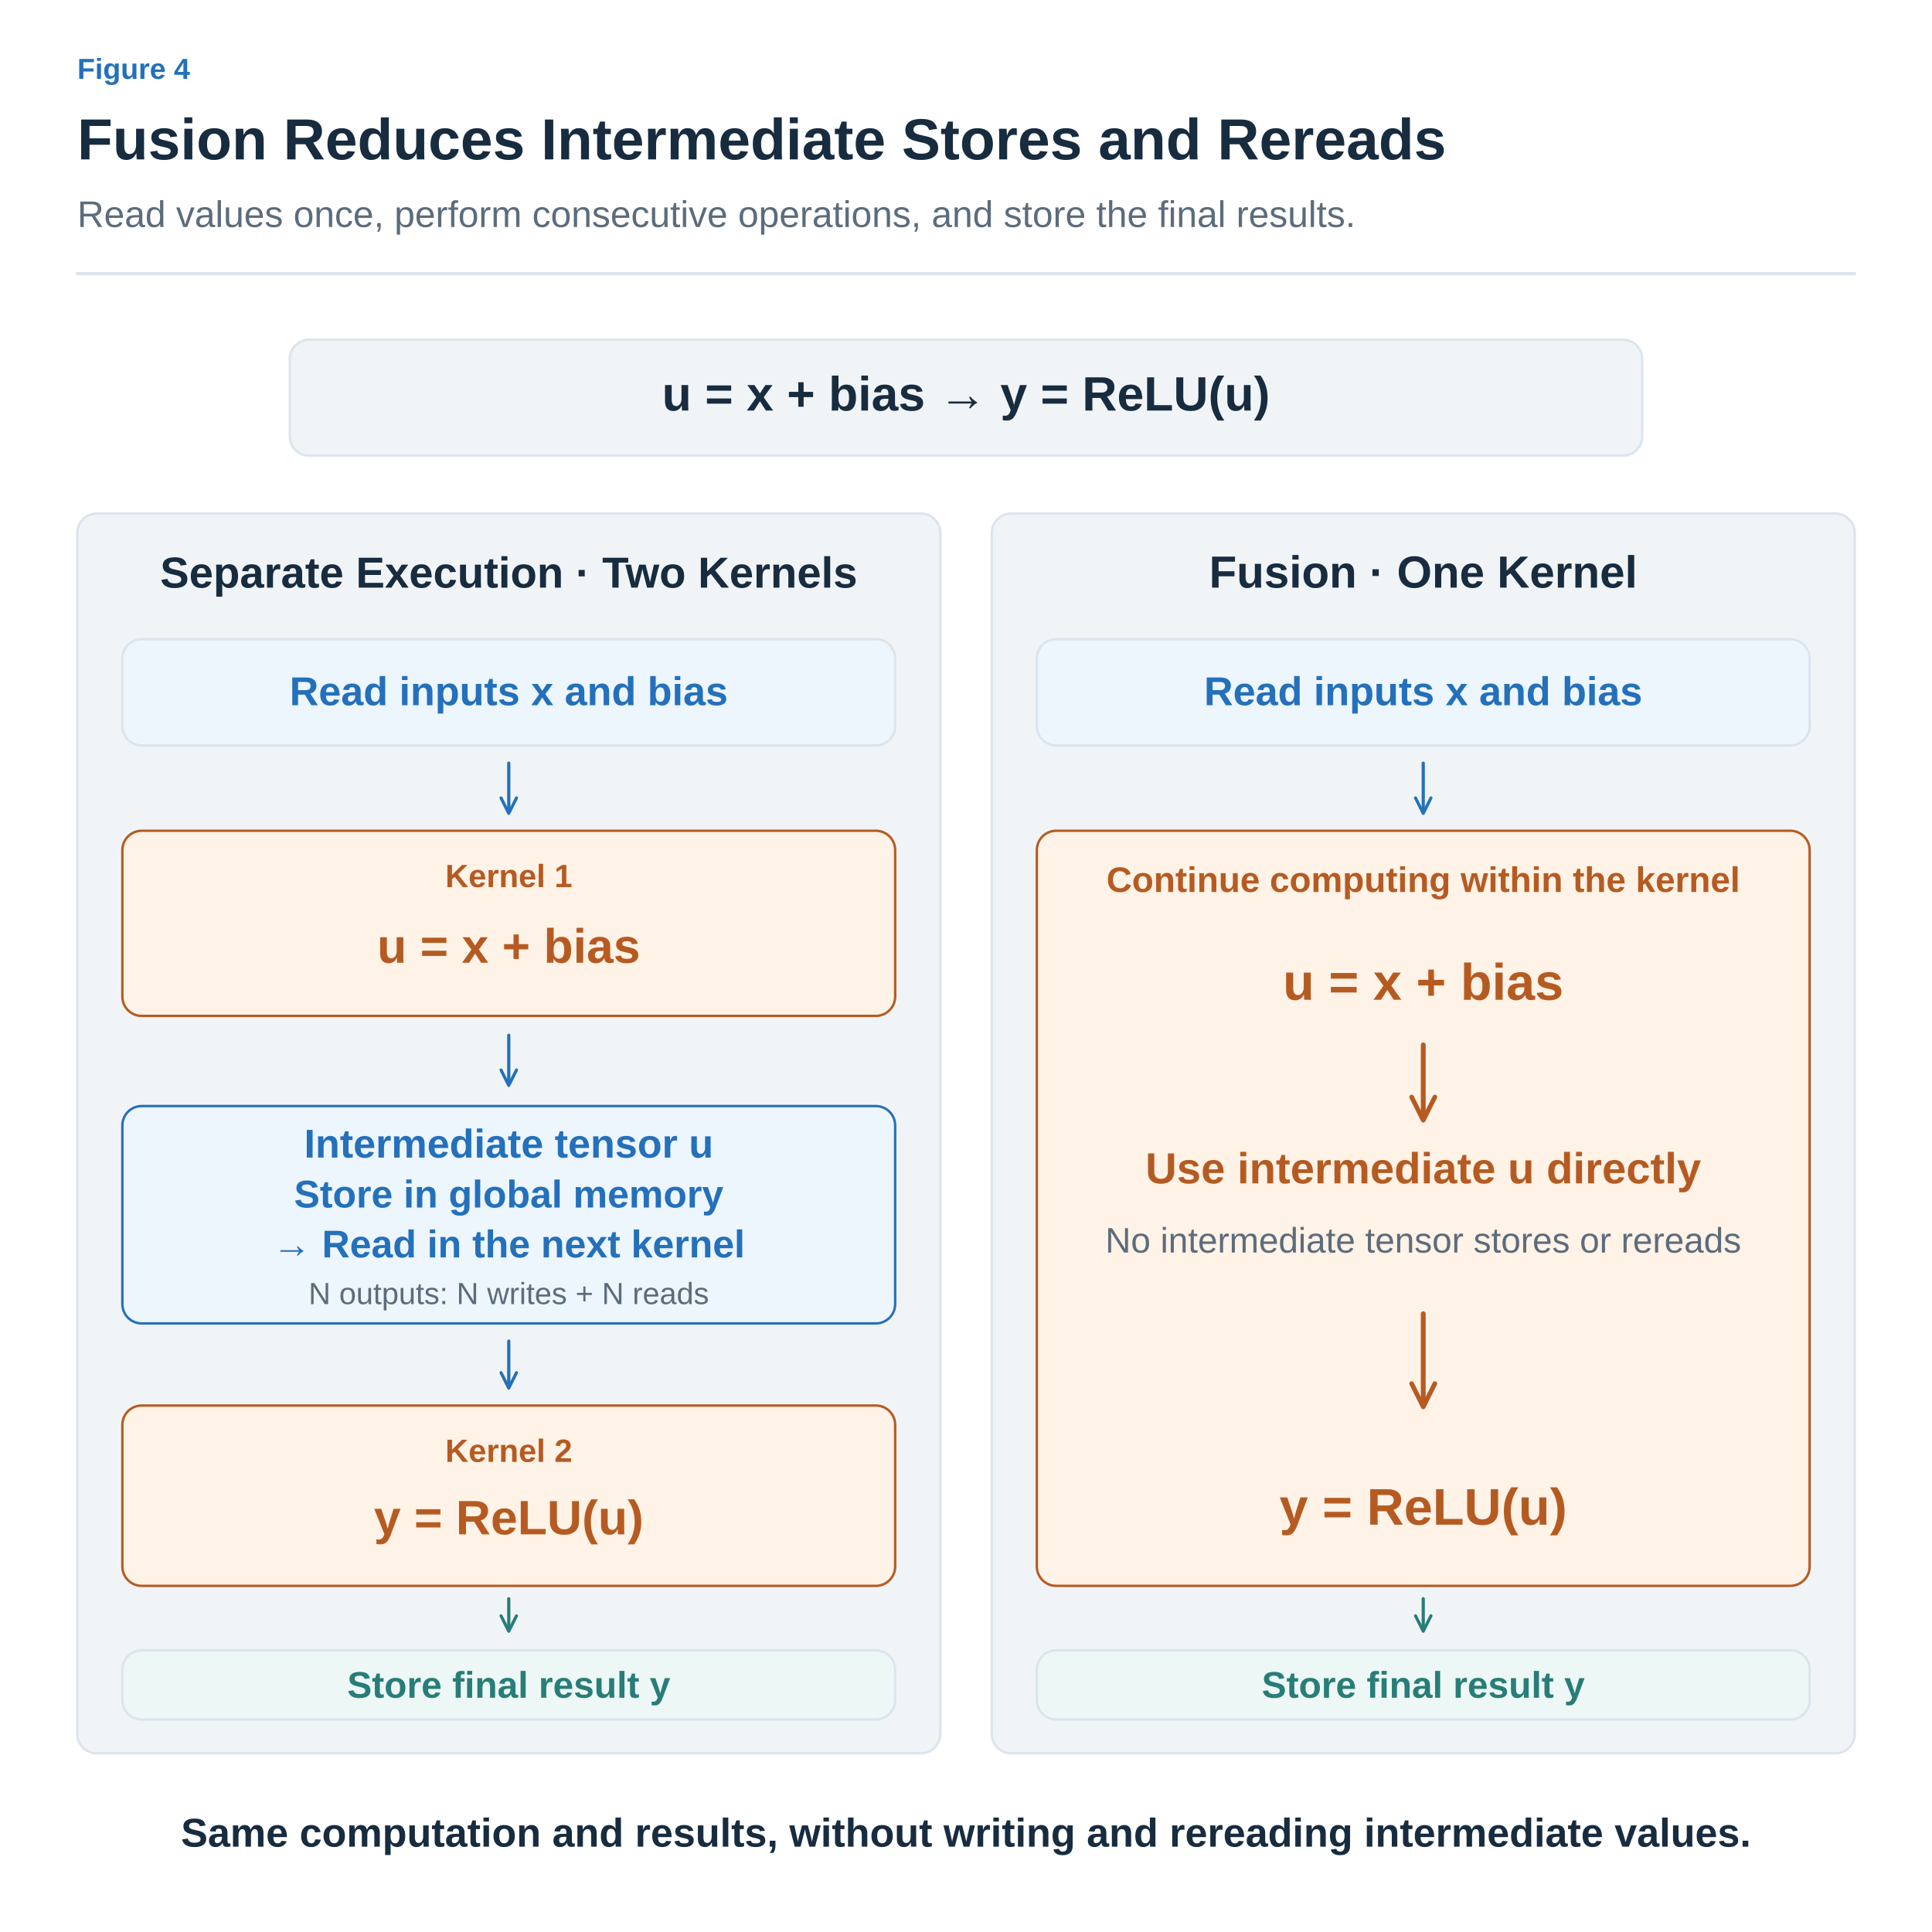
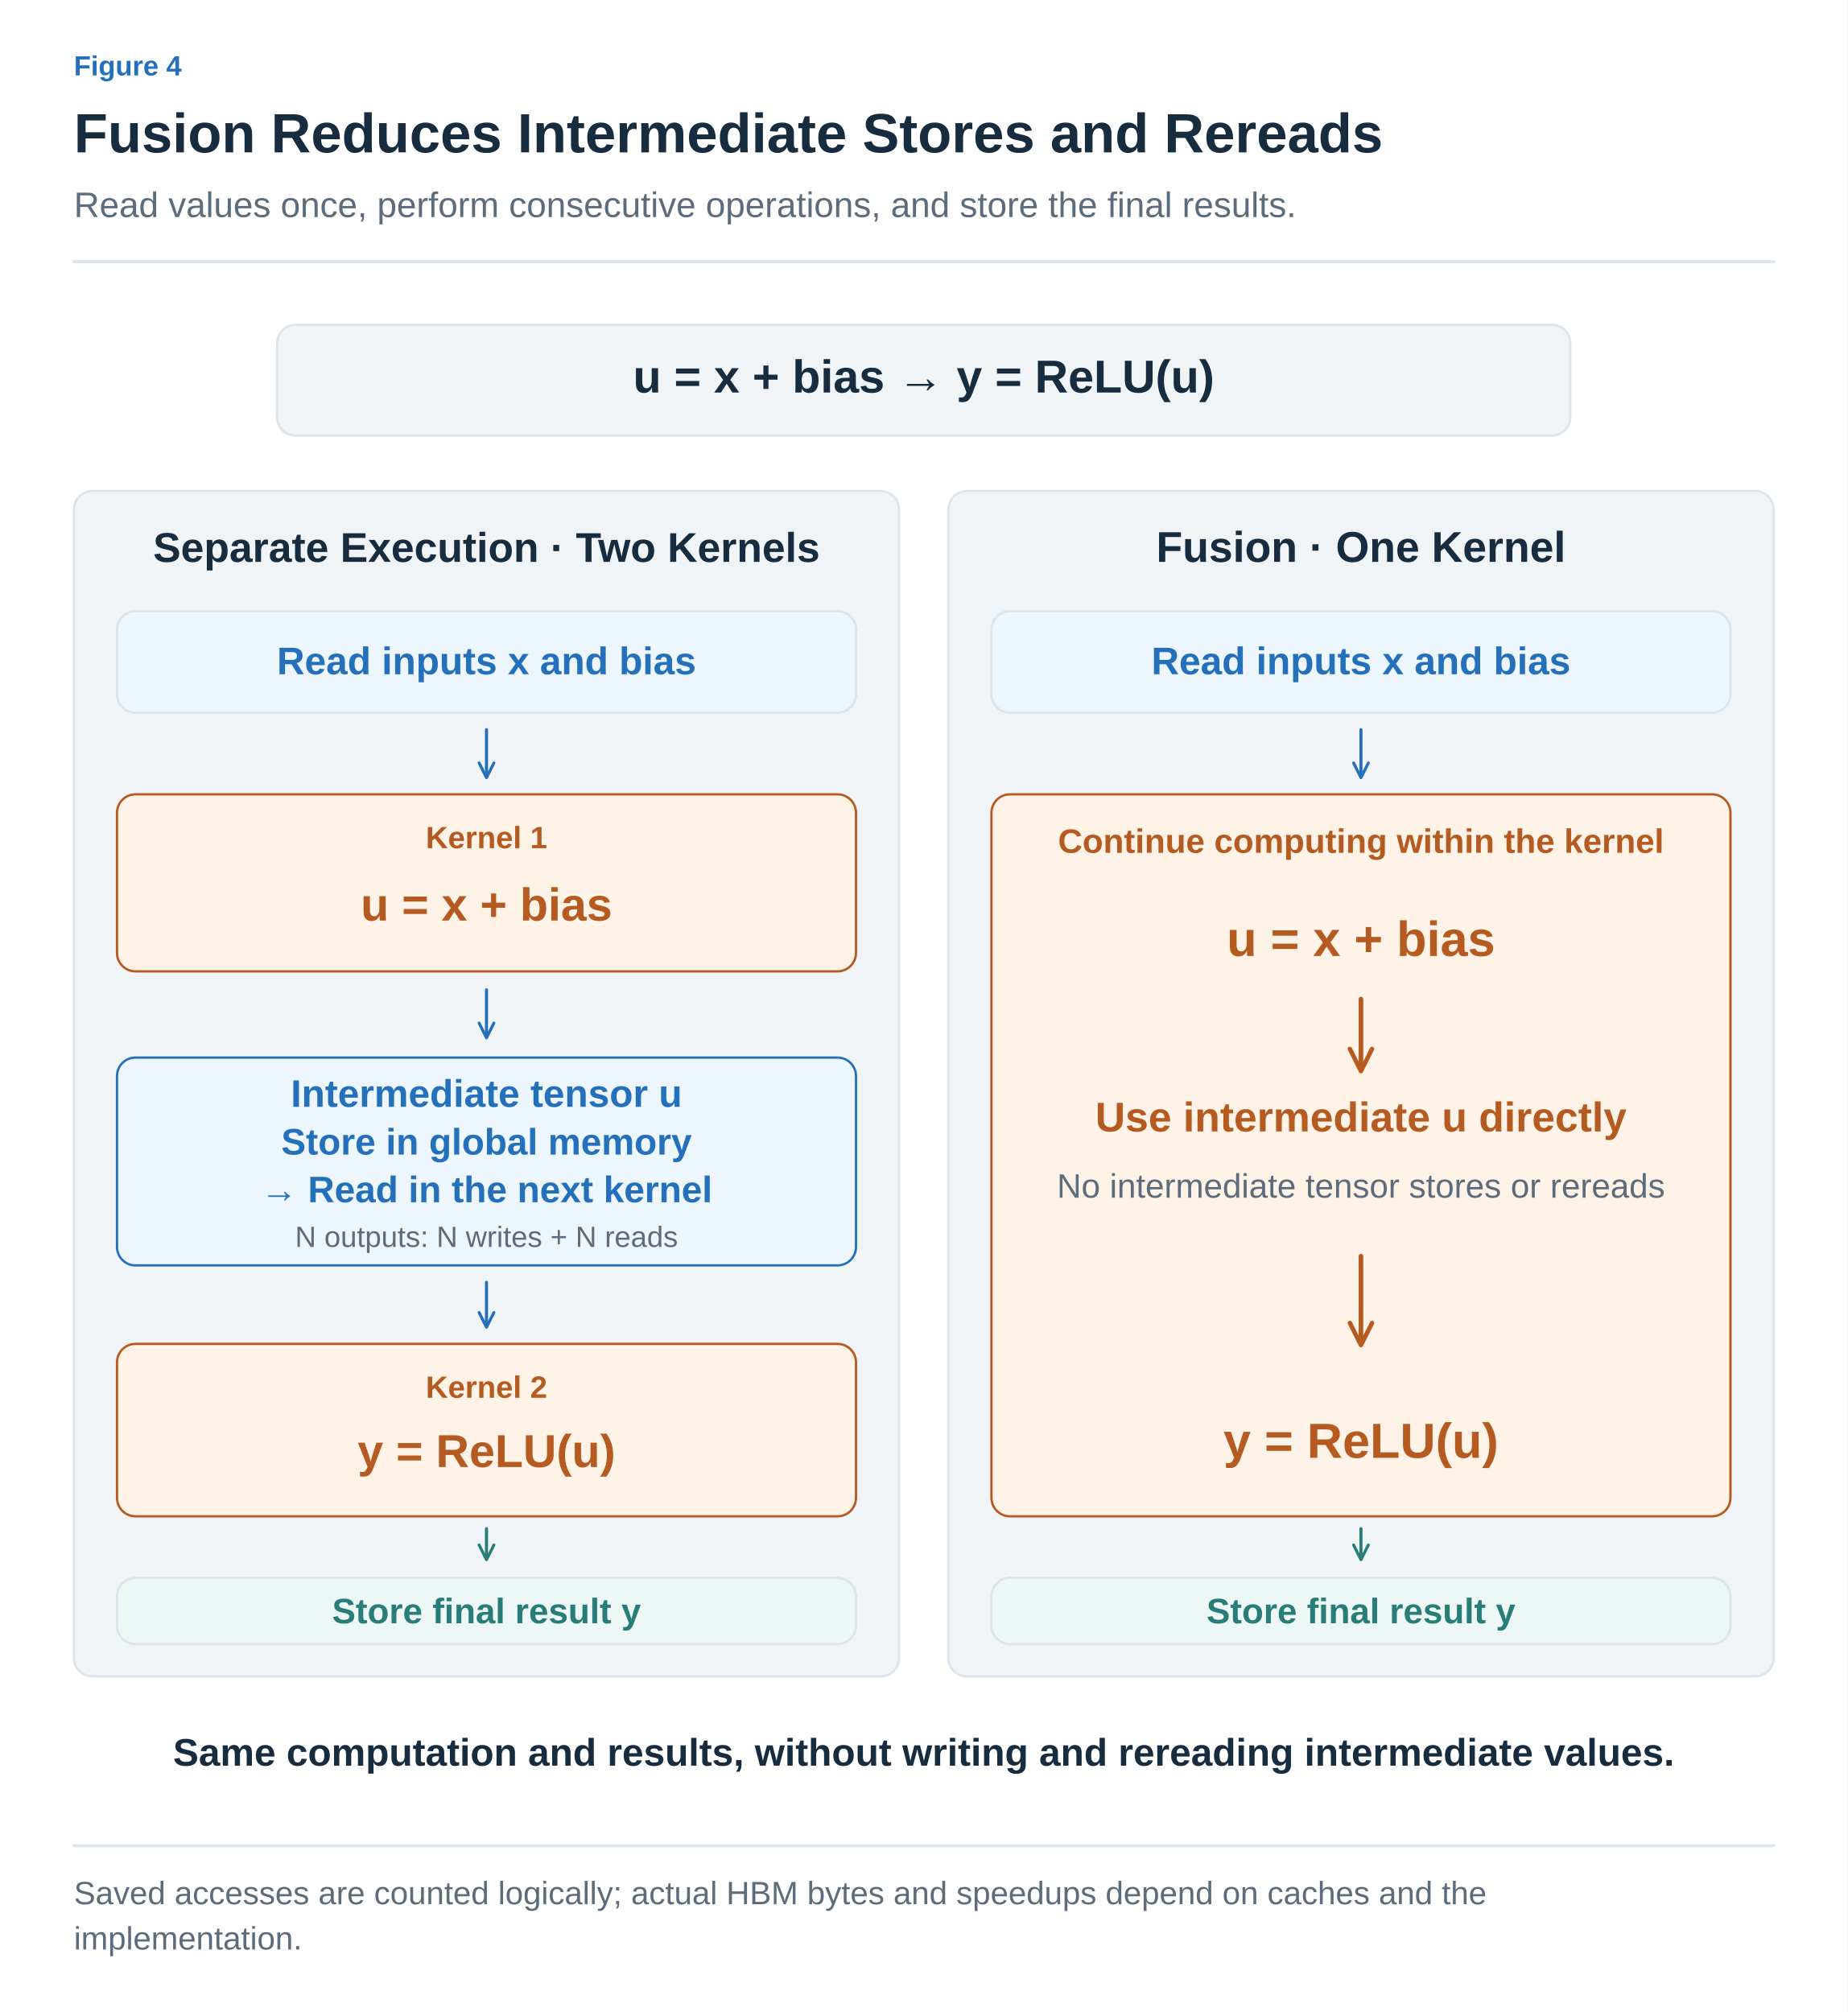
- <svg xmlns="http://www.w3.org/2000/svg" width="1200" height="1200" viewBox="0 0 1200 1200" role="img" aria-labelledby="title desc">
+ <svg xmlns="http://www.w3.org/2000/svg" width="1200" height="1307" viewBox="0 0 1200 1307" role="img" aria-labelledby="title desc">
  <defs>
-     <marker id="muted" viewBox="0 0 10 10" refX="8" refY="5" markerWidth="6" markerHeight="6" orient="auto">
+     <marker id="arrow-ink" viewBox="0 0 10 10" refX="8" refY="5" markerWidth="6" markerHeight="6" orient="auto">
+       <path d="M1 1 L9 5 L1 9" fill="none" stroke="#182C40" stroke-width="1.6" />
+     </marker>
+     <marker id="arrow-muted" viewBox="0 0 10 10" refX="8" refY="5" markerWidth="6" markerHeight="6" orient="auto">
      <path d="M1 1 L9 5 L1 9" fill="none" stroke="#5C6C7C" stroke-width="1.6" />
    </marker>
-     <marker id="blue" viewBox="0 0 10 10" refX="8" refY="5" markerWidth="6" markerHeight="6" orient="auto">
+     <marker id="arrow-line" viewBox="0 0 10 10" refX="8" refY="5" markerWidth="6" markerHeight="6" orient="auto">
+       <path d="M1 1 L9 5 L1 9" fill="none" stroke="#DCE4EC" stroke-width="1.6" />
+     </marker>
+     <marker id="arrow-paper" viewBox="0 0 10 10" refX="8" refY="5" markerWidth="6" markerHeight="6" orient="auto">
+       <path d="M1 1 L9 5 L1 9" fill="none" stroke="#FFFFFF" stroke-width="1.6" />
+     </marker>
+     <marker id="arrow-blue" viewBox="0 0 10 10" refX="8" refY="5" markerWidth="6" markerHeight="6" orient="auto">
      <path d="M1 1 L9 5 L1 9" fill="none" stroke="#2470BB" stroke-width="1.6" />
    </marker>
-     <marker id="orange" viewBox="0 0 10 10" refX="8" refY="5" markerWidth="6" markerHeight="6" orient="auto">
+     <marker id="arrow-teal" viewBox="0 0 10 10" refX="8" refY="5" markerWidth="6" markerHeight="6" orient="auto">
+       <path d="M1 1 L9 5 L1 9" fill="none" stroke="#287D78" stroke-width="1.6" />
+     </marker>
+     <marker id="arrow-orange" viewBox="0 0 10 10" refX="8" refY="5" markerWidth="6" markerHeight="6" orient="auto">
      <path d="M1 1 L9 5 L1 9" fill="none" stroke="#B55B22" stroke-width="1.6" />
    </marker>
-     <marker id="teal" viewBox="0 0 10 10" refX="8" refY="5" markerWidth="6" markerHeight="6" orient="auto">
-       <path d="M1 1 L9 5 L1 9" fill="none" stroke="#287D78" stroke-width="1.6" />
-     </marker>
-     <marker id="purple" viewBox="0 0 10 10" refX="8" refY="5" markerWidth="6" markerHeight="6" orient="auto">
+     <marker id="arrow-purple" viewBox="0 0 10 10" refX="8" refY="5" markerWidth="6" markerHeight="6" orient="auto">
      <path d="M1 1 L9 5 L1 9" fill="none" stroke="#7954A3" stroke-width="1.6" />
    </marker>
+     <marker id="arrow-gray" viewBox="0 0 10 10" refX="8" refY="5" markerWidth="6" markerHeight="6" orient="auto">
+       <path d="M1 1 L9 5 L1 9" fill="none" stroke="#657789" stroke-width="1.6" />
+     </marker>
+     <marker id="arrow-red" viewBox="0 0 10 10" refX="8" refY="5" markerWidth="6" markerHeight="6" orient="auto">
+       <path d="M1 1 L9 5 L1 9" fill="none" stroke="#B34242" stroke-width="1.6" />
+     </marker>
+     <marker id="arrow-indigo" viewBox="0 0 10 10" refX="8" refY="5" markerWidth="6" markerHeight="6" orient="auto">
+       <path d="M1 1 L9 5 L1 9" fill="none" stroke="#4C60A8" stroke-width="1.6" />
+     </marker>
+     <marker id="arrow-slate" viewBox="0 0 10 10" refX="8" refY="5" markerWidth="6" markerHeight="6" orient="auto">
+       <path d="M1 1 L9 5 L1 9" fill="none" stroke="#8191A0" stroke-width="1.6" />
+     </marker>
+     <marker id="arrow-surface" viewBox="0 0 10 10" refX="8" refY="5" markerWidth="6" markerHeight="6" orient="auto">
+       <path d="M1 1 L9 5 L1 9" fill="none" stroke="#F8FAFC" stroke-width="1.6" />
+     </marker>
  </defs>
-   <style>text{font-family:Arial,"Apple SD Gothic Neo","Noto Sans KR",sans-serif}path{stroke-linecap:round;stroke-linejoin:round}</style>
-   <rect width="1200" height="1200" fill="white" />
-   <text x="48" y="49" fill="#2470BB" font-size="18" font-weight="600" text-anchor="start">Figure 4</text>
-   <text x="48" y="99" fill="#182C40" font-size="36" font-weight="700" text-anchor="start">Fusion Reduces Intermediate Stores and Rereads</text>
-   <text x="48" y="141" fill="#5C6C7C" font-size="23" font-weight="400" text-anchor="start">Read values once, perform consecutive operations, and store the final results.</text>
-   <path d="M48,170 H1152" fill="none" stroke="#DCE4EC" stroke-width="2" />
-   <rect x="180" y="211" width="840" height="72" rx="12" fill="#F1F4F7" stroke="#DCE4EC" stroke-width="1.5" />
-   <text x="600.0" y="255.0" fill="#182C40" font-size="30" font-weight="600" text-anchor="middle">u = x + bias    →    y = ReLU(u)</text>
-   <rect x="48" y="319" width="536" height="770" rx="12" fill="#F1F4F7" stroke="#DCE4EC" stroke-width="1.5" />
-   <text x="316" y="365" fill="#182C40" font-size="27" font-weight="700" text-anchor="middle">Separate Execution · Two Kernels</text>
-   <rect x="76" y="397" width="480" height="66" rx="12" fill="#EDF5FD" stroke="#DCE4EC" stroke-width="1.5" />
-   <text x="316.0" y="438.0" fill="#2470BB" font-size="25" font-weight="600" text-anchor="middle">Read inputs x and bias</text>
-   <path d="M316,474 L316,504" fill="none" stroke="#2470BB" stroke-width="2" marker-end="url(#blue)" />
-   <rect x="76" y="516" width="480" height="115" rx="12" fill="#FFF2E6" stroke="#B55B22" stroke-width="1.5" />
-   <text x="316" y="551" fill="#B55B22" font-size="20" font-weight="600" text-anchor="middle">Kernel 1</text>
-   <text x="316" y="598" fill="#B55B22" font-size="30" font-weight="700" text-anchor="middle">u = x + bias</text>
-   <path d="M316,643 L316,673" fill="none" stroke="#2470BB" stroke-width="2" marker-end="url(#blue)" />
-   <rect x="76" y="687" width="480" height="135" rx="12" fill="#EDF5FD" stroke="#2470BB" stroke-width="1.5" />
-   <text x="316" y="719" fill="#2470BB" font-size="25" font-weight="700" text-anchor="middle">Intermediate tensor u</text>
-   <text x="316" y="750" fill="#2470BB" font-size="24" font-weight="600" text-anchor="middle">Store in global memory</text>
-   <text x="316" y="781" fill="#2470BB" font-size="24" font-weight="600" text-anchor="middle">→ Read in the next kernel</text>
-   <text x="316" y="810" fill="#5C6C7C" font-size="19" font-weight="400" text-anchor="middle">N outputs: N writes + N reads</text>
-   <path d="M316,833 L316,861" fill="none" stroke="#2470BB" stroke-width="2" marker-end="url(#blue)" />
-   <rect x="76" y="873" width="480" height="112" rx="12" fill="#FFF2E6" stroke="#B55B22" stroke-width="1.5" />
-   <text x="316" y="908" fill="#B55B22" font-size="20" font-weight="600" text-anchor="middle">Kernel 2</text>
-   <text x="316" y="953" fill="#B55B22" font-size="30" font-weight="700" text-anchor="middle">y = ReLU(u)</text>
-   <path d="M316,993 L316,1012" fill="none" stroke="#287D78" stroke-width="2" marker-end="url(#teal)" />
-   <rect x="76" y="1025" width="480" height="43" rx="12" fill="#EDF7F5" stroke="#DCE4EC" stroke-width="1.5" />
-   <text x="316.0" y="1054.5" fill="#287D78" font-size="23" font-weight="600" text-anchor="middle">Store final result y</text>
-   <rect x="616" y="319" width="536" height="770" rx="12" fill="#F1F4F7" stroke="#DCE4EC" stroke-width="1.5" />
-   <text x="884" y="365" fill="#182C40" font-size="28" font-weight="700" text-anchor="middle">Fusion · One Kernel</text>
-   <rect x="644" y="397" width="480" height="66" rx="12" fill="#EDF5FD" stroke="#DCE4EC" stroke-width="1.5" />
-   <text x="884.0" y="438.0" fill="#2470BB" font-size="25" font-weight="600" text-anchor="middle">Read inputs x and bias</text>
-   <path d="M884,474 L884,504" fill="none" stroke="#2470BB" stroke-width="2" marker-end="url(#blue)" />
-   <rect x="644" y="516" width="480" height="469" rx="12" fill="#FFF2E6" stroke="#B55B22" stroke-width="1.5" />
-   <text x="884" y="554" fill="#B55B22" font-size="22" font-weight="700" text-anchor="middle">Continue computing within the kernel</text>
-   <text x="884" y="621" fill="#B55B22" font-size="32" font-weight="700" text-anchor="middle">u = x + bias</text>
-   <path d="M884,649 L884,694" fill="none" stroke="#B55B22" stroke-width="3" marker-end="url(#orange)" />
-   <text x="884" y="735" fill="#B55B22" font-size="27" font-weight="600" text-anchor="middle">Use intermediate u directly</text>
-   <text x="884" y="778" fill="#5C6C7C" font-size="22" font-weight="400" text-anchor="middle">No intermediate tensor stores or rereads</text>
-   <path d="M884,816 L884,872" fill="none" stroke="#B55B22" stroke-width="3" marker-end="url(#orange)" />
-   <text x="884" y="947" fill="#B55B22" font-size="32" font-weight="700" text-anchor="middle">y = ReLU(u)</text>
-   <path d="M884,993 L884,1012" fill="none" stroke="#287D78" stroke-width="2" marker-end="url(#teal)" />
-   <rect x="644" y="1025" width="480" height="43" rx="12" fill="#EDF7F5" stroke="#DCE4EC" stroke-width="1.5" />
-   <text x="884.0" y="1054.5" fill="#287D78" font-size="23" font-weight="600" text-anchor="middle">Store final result y</text>
-   <text x="600" y="1147" fill="#182C40" font-size="25" font-weight="700" text-anchor="middle">Same computation and results, without writing and rereading intermediate values.</text>
+   <style>text{font-family:Arial,"Apple SD Gothic Neo","Noto Sans KR",sans-serif}text[font-family]{font-family:Menlo,Consolas,monospace}path{stroke-linecap:round;stroke-linejoin:round}</style>
+   <rect width="100%" height="100%" fill="white" />
+   <text x="48" y="49" fill="#2470BB" font-size="18" font-weight="600" text-anchor="start" data-max-width="1104">Figure 4</text>
+   <text x="48" y="99" fill="#182C40" font-size="36" font-weight="700" text-anchor="start" data-max-width="1104">Fusion Reduces Intermediate Stores and Rereads</text>
+   <text x="48" y="141" fill="#5C6C7C" font-size="23" font-weight="400" text-anchor="start" data-max-width="1104">Read values once, perform consecutive operations, and store the final results.</text>
+   <path d="M48,170 H1152" stroke="#DCE4EC" stroke-width="2" />
+   <g transform="translate(48 206) scale(1)" data-panel="1">
+     <g transform="translate(-48 -206)">
+       <rect x="180" y="211" width="840" height="72" rx="12" fill="#F1F4F7" stroke="#DCE4EC" stroke-width="1.5" />
+       <text x="600" y="255" fill="#182C40" font-size="30" font-weight="600" text-anchor="middle">u = x + bias    →    y = ReLU(u)</text>
+       <rect x="48" y="319" width="536" height="770" rx="12" fill="#F1F4F7" stroke="#DCE4EC" stroke-width="1.5" />
+       <text x="316" y="365" fill="#182C40" font-size="27" font-weight="700" text-anchor="middle">Separate Execution · Two Kernels</text>
+       <rect x="76" y="397" width="480" height="66" rx="12" fill="#EDF5FD" stroke="#DCE4EC" stroke-width="1.5" />
+       <text x="316" y="438" fill="#2470BB" font-size="25" font-weight="600" text-anchor="middle">Read inputs x and bias</text>
+       <path d="M316,474 L316,504" fill="none" stroke="#2470BB" stroke-width="2" marker-end="url(#arrow-blue)" />
+       <rect x="76" y="516" width="480" height="115" rx="12" fill="#FFF2E6" stroke="#B55B22" stroke-width="1.5" />
+       <text x="316" y="551" fill="#B55B22" font-size="20" font-weight="600" text-anchor="middle">Kernel 1</text>
+       <text x="316" y="598" fill="#B55B22" font-size="30" font-weight="700" text-anchor="middle">u = x + bias</text>
+       <path d="M316,643 L316,673" fill="none" stroke="#2470BB" stroke-width="2" marker-end="url(#arrow-blue)" />
+       <rect x="76" y="687" width="480" height="135" rx="12" fill="#EDF5FD" stroke="#2470BB" stroke-width="1.5" />
+       <text x="316" y="719" fill="#2470BB" font-size="25" font-weight="700" text-anchor="middle">Intermediate tensor u</text>
+       <text x="316" y="750" fill="#2470BB" font-size="24" font-weight="600" text-anchor="middle">Store in global memory</text>
+       <text x="316" y="781" fill="#2470BB" font-size="24" font-weight="600" text-anchor="middle">→ Read in the next kernel</text>
+       <text x="316" y="810" fill="#5C6C7C" font-size="19" font-weight="400" text-anchor="middle">N outputs: N writes + N reads</text>
+       <path d="M316,833 L316,861" fill="none" stroke="#2470BB" stroke-width="2" marker-end="url(#arrow-blue)" />
+       <rect x="76" y="873" width="480" height="112" rx="12" fill="#FFF2E6" stroke="#B55B22" stroke-width="1.5" />
+       <text x="316" y="908" fill="#B55B22" font-size="20" font-weight="600" text-anchor="middle">Kernel 2</text>
+       <text x="316" y="953" fill="#B55B22" font-size="30" font-weight="700" text-anchor="middle">y = ReLU(u)</text>
+       <path d="M316,993 L316,1012" fill="none" stroke="#287D78" stroke-width="2" marker-end="url(#arrow-teal)" />
+       <rect x="76" y="1025" width="480" height="43" rx="12" fill="#EDF7F5" stroke="#DCE4EC" stroke-width="1.5" />
+       <text x="316" y="1054.5" fill="#287D78" font-size="23" font-weight="600" text-anchor="middle">Store final result y</text>
+       <rect x="616" y="319" width="536" height="770" rx="12" fill="#F1F4F7" stroke="#DCE4EC" stroke-width="1.5" />
+       <text x="884" y="365" fill="#182C40" font-size="28" font-weight="700" text-anchor="middle">Fusion · One Kernel</text>
+       <rect x="644" y="397" width="480" height="66" rx="12" fill="#EDF5FD" stroke="#DCE4EC" stroke-width="1.5" />
+       <text x="884" y="438" fill="#2470BB" font-size="25" font-weight="600" text-anchor="middle">Read inputs x and bias</text>
+       <path d="M884,474 L884,504" fill="none" stroke="#2470BB" stroke-width="2" marker-end="url(#arrow-blue)" />
+       <rect x="644" y="516" width="480" height="469" rx="12" fill="#FFF2E6" stroke="#B55B22" stroke-width="1.5" />
+       <text x="884" y="554" fill="#B55B22" font-size="22" font-weight="700" text-anchor="middle">Continue computing within the kernel</text>
+       <text x="884" y="621" fill="#B55B22" font-size="32" font-weight="700" text-anchor="middle">u = x + bias</text>
+       <path d="M884,649 L884,694" fill="none" stroke="#B55B22" stroke-width="3" marker-end="url(#arrow-orange)" />
+       <text x="884" y="735" fill="#B55B22" font-size="27" font-weight="600" text-anchor="middle">Use intermediate u directly</text>
+       <text x="884" y="778" fill="#5C6C7C" font-size="22" font-weight="400" text-anchor="middle">No intermediate tensor stores or rereads</text>
+       <path d="M884,816 L884,872" fill="none" stroke="#B55B22" stroke-width="3" marker-end="url(#arrow-orange)" />
+       <text x="884" y="947" fill="#B55B22" font-size="32" font-weight="700" text-anchor="middle">y = ReLU(u)</text>
+       <path d="M884,993 L884,1012" fill="none" stroke="#287D78" stroke-width="2" marker-end="url(#arrow-teal)" />
+       <rect x="644" y="1025" width="480" height="43" rx="12" fill="#EDF7F5" stroke="#DCE4EC" stroke-width="1.5" />
+       <text x="884" y="1054.5" fill="#287D78" font-size="23" font-weight="600" text-anchor="middle">Store final result y</text>
+       <text x="600" y="1147" fill="#182C40" font-size="25" font-weight="700" text-anchor="middle">Same computation and results, without writing and rereading intermediate values.</text>
+     </g>
+   </g>
+   <path d="M48,1199 H1152" stroke="#DCE4EC" stroke-width="2" />
+   <text x="48" y="1237" fill="#5C6C7C" font-size="21" font-weight="400" text-anchor="start" data-max-width="1104">Saved accesses are counted logically; actual HBM bytes and speedups depend on caches and the</text>
+   <text x="48" y="1266.4" fill="#5C6C7C" font-size="21" font-weight="400" text-anchor="start" data-max-width="1104">implementation.</text>
</svg>
